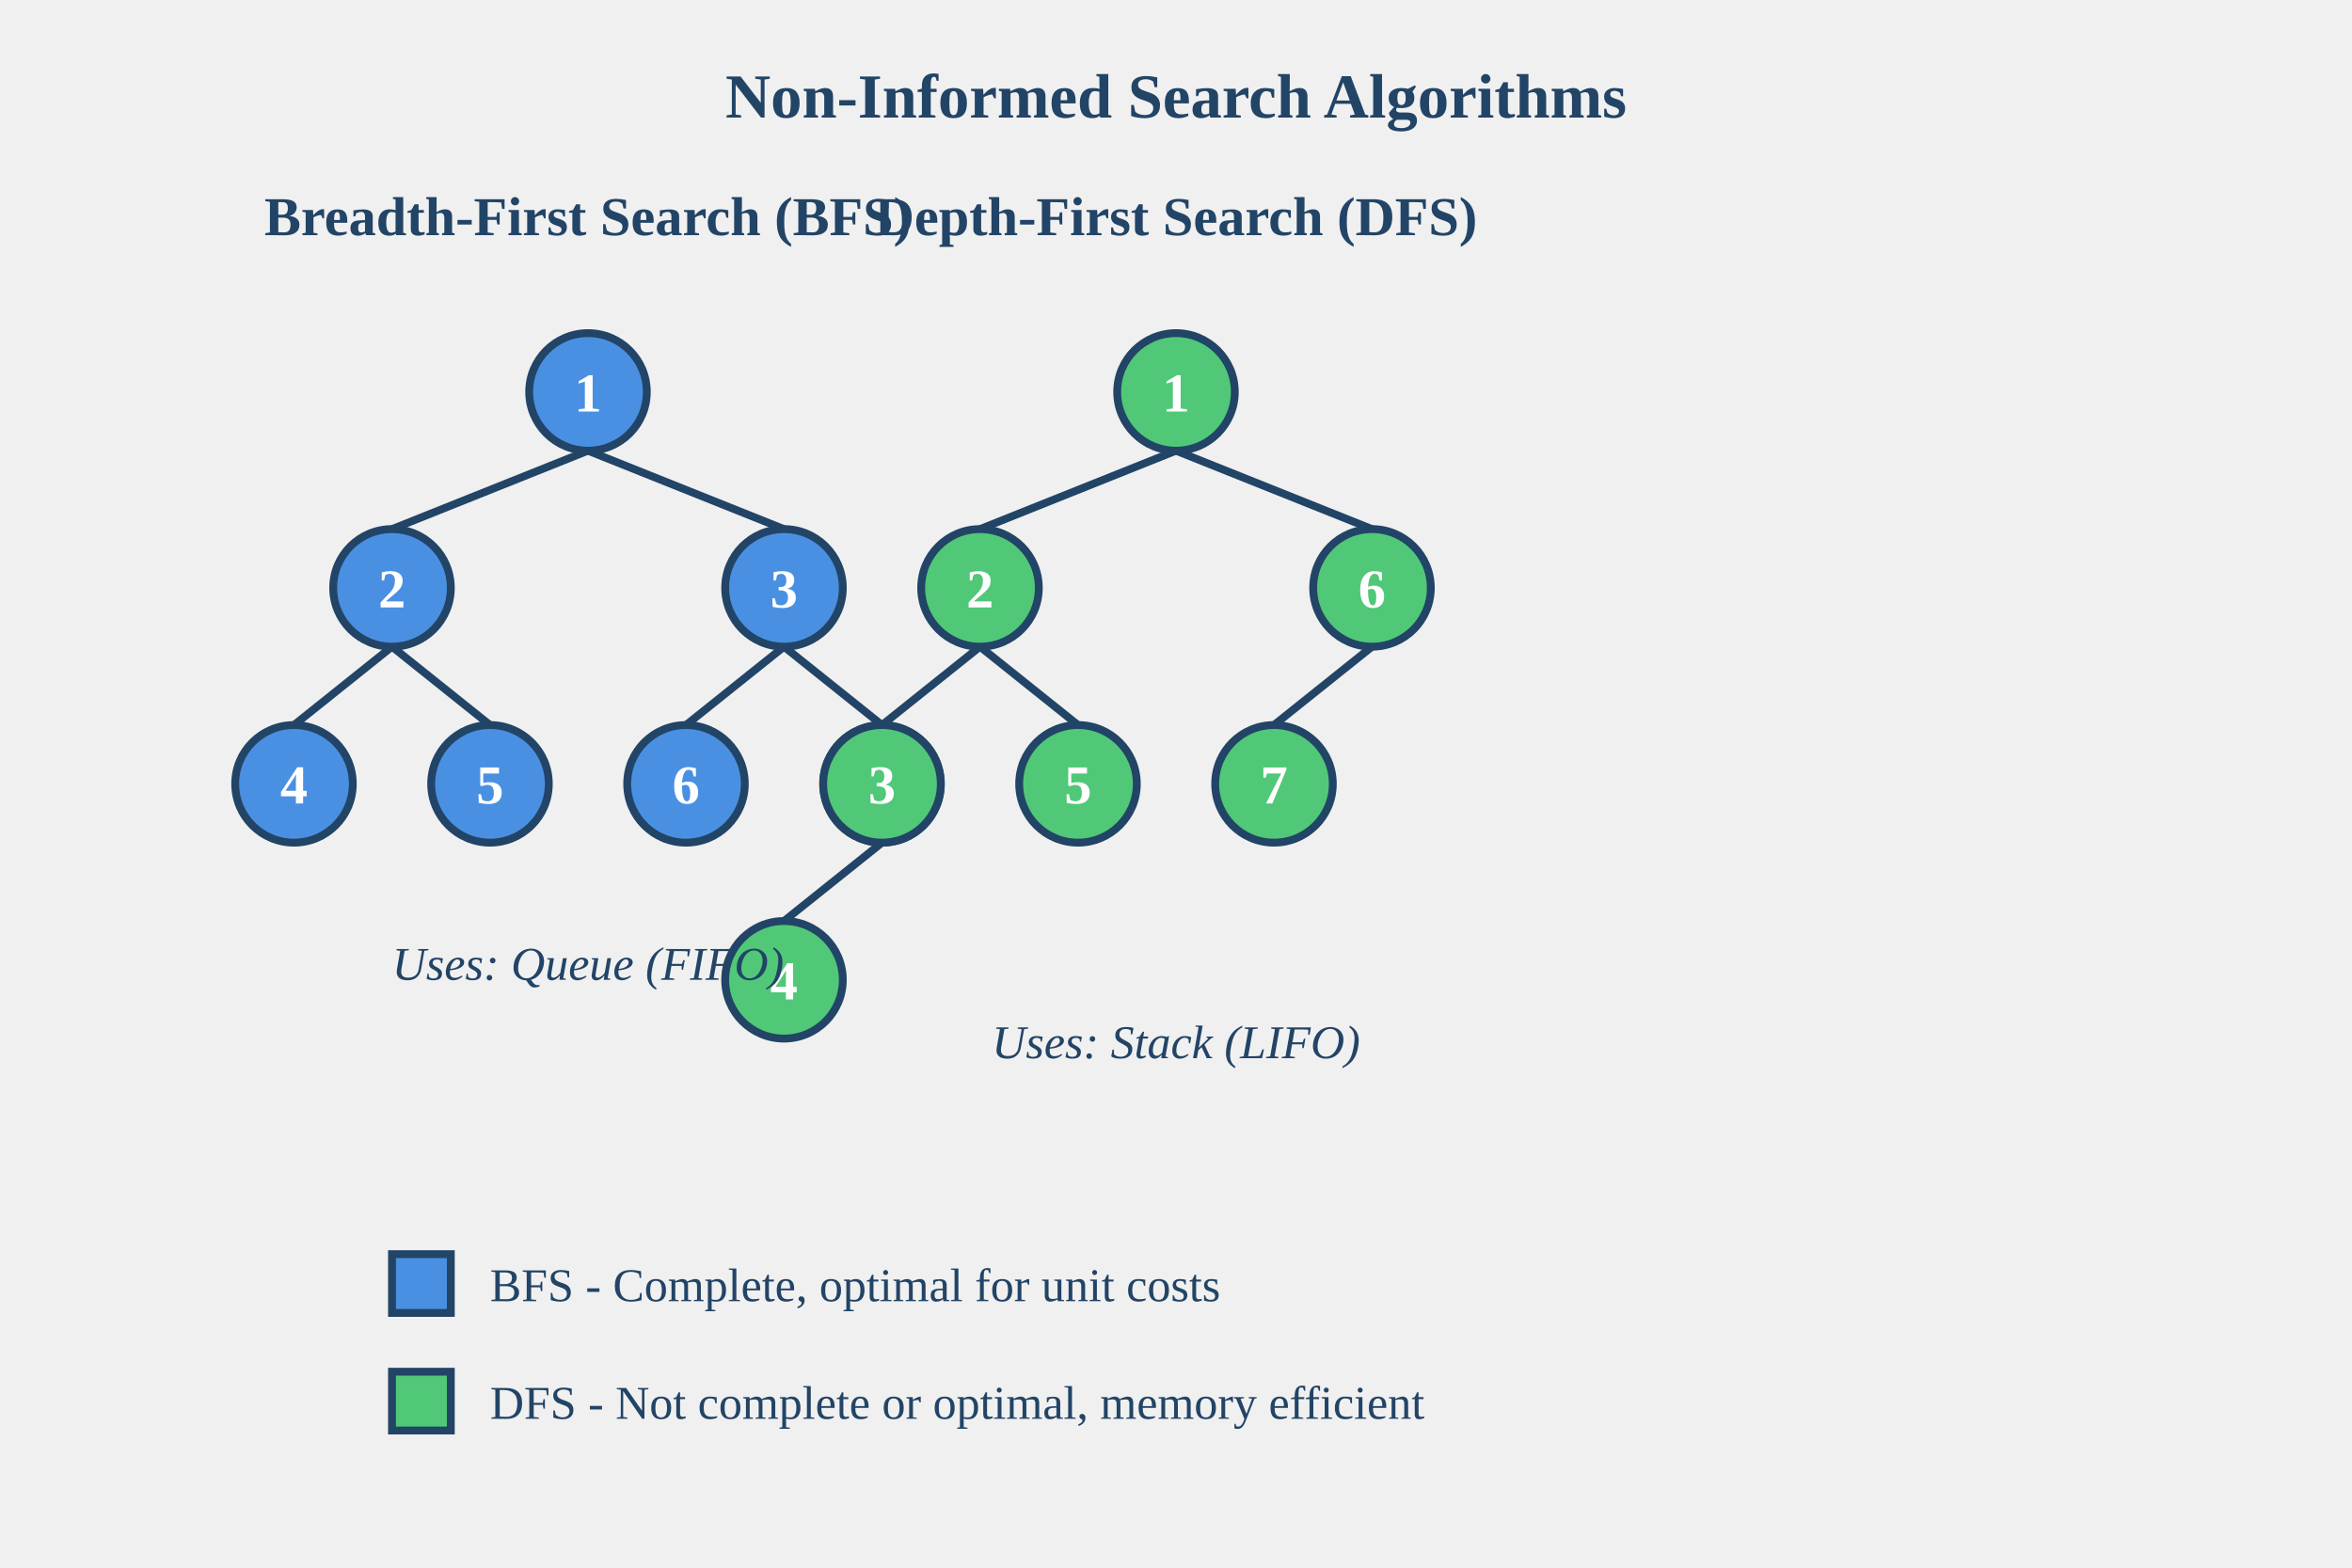
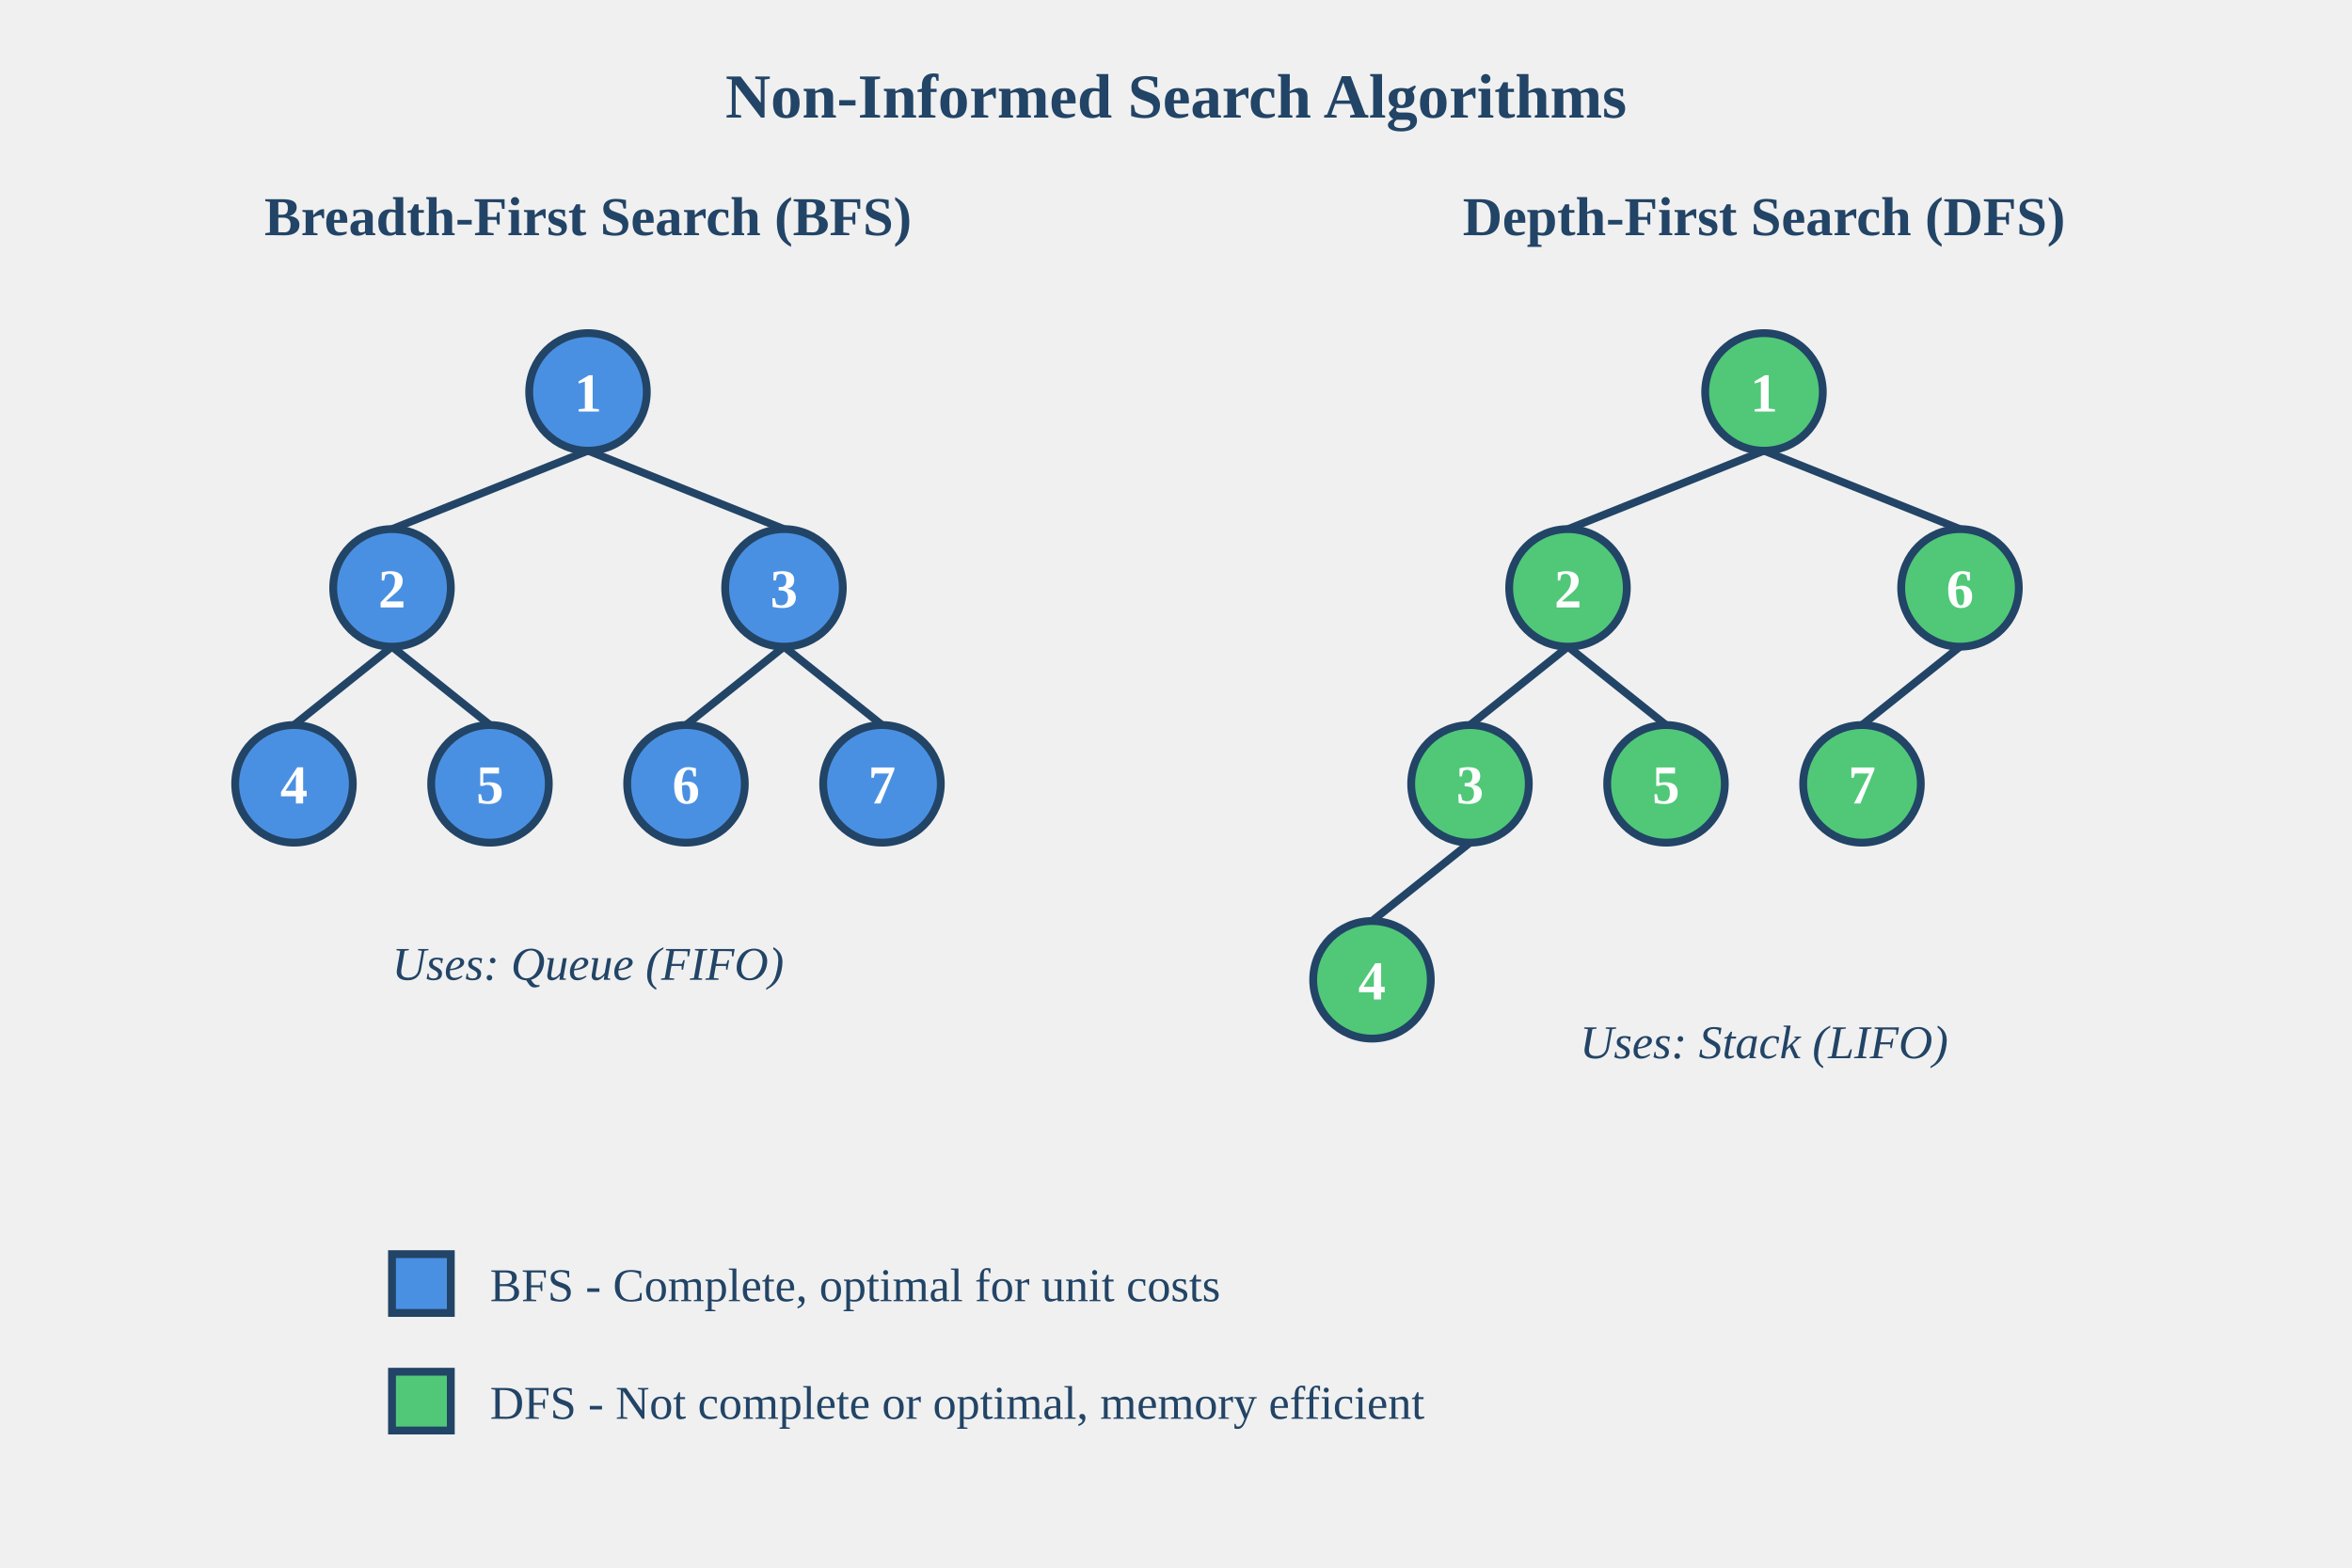
<svg xmlns="http://www.w3.org/2000/svg" width="600" height="400">
  <text x="300" y="30" text-anchor="middle" fill="#224466" font-size="16" font-weight="bold">
        Non-Informed Search Algorithms
    </text>
  <text x="150" y="60" text-anchor="middle" fill="#224466" font-size="14" font-weight="bold">
        Breadth-First Search (BFS)
    </text>
  <circle cx="150" cy="100" r="15" fill="#4a90e2" stroke="#224466" stroke-width="2" />
  <text x="150" y="105" text-anchor="middle" fill="white" font-size="14" font-weight="bold">1</text>
  <circle cx="100" cy="150" r="15" fill="#4a90e2" stroke="#224466" stroke-width="2" />
  <text x="100" y="155" text-anchor="middle" fill="white" font-size="14" font-weight="bold">2</text>
  <circle cx="200" cy="150" r="15" fill="#4a90e2" stroke="#224466" stroke-width="2" />
  <text x="200" y="155" text-anchor="middle" fill="white" font-size="14" font-weight="bold">3</text>
  <circle cx="75" cy="200" r="15" fill="#4a90e2" stroke="#224466" stroke-width="2" />
  <text x="75" y="205" text-anchor="middle" fill="white" font-size="14" font-weight="bold">4</text>
  <circle cx="125" cy="200" r="15" fill="#4a90e2" stroke="#224466" stroke-width="2" />
  <text x="125" y="205" text-anchor="middle" fill="white" font-size="14" font-weight="bold">5</text>
  <circle cx="175" cy="200" r="15" fill="#4a90e2" stroke="#224466" stroke-width="2" />
  <text x="175" y="205" text-anchor="middle" fill="white" font-size="14" font-weight="bold">6</text>
  <circle cx="225" cy="200" r="15" fill="#4a90e2" stroke="#224466" stroke-width="2" />
  <text x="225" y="205" text-anchor="middle" fill="white" font-size="14" font-weight="bold">7</text>
  <line x1="150" y1="115" x2="100" y2="135" stroke="#224466" stroke-width="2" />
  <line x1="150" y1="115" x2="200" y2="135" stroke="#224466" stroke-width="2" />
  <line x1="100" y1="165" x2="75" y2="185" stroke="#224466" stroke-width="2" />
  <line x1="100" y1="165" x2="125" y2="185" stroke="#224466" stroke-width="2" />
  <line x1="200" y1="165" x2="175" y2="185" stroke="#224466" stroke-width="2" />
  <line x1="200" y1="165" x2="225" y2="185" stroke="#224466" stroke-width="2" />
-   <text x="300" y="60" text-anchor="middle" fill="#224466" font-size="14" font-weight="bold">
+   <text x="450" y="60" text-anchor="middle" fill="#224466" font-size="14" font-weight="bold">
        Depth-First Search (DFS)
    </text>
-   <circle cx="300" cy="100" r="15" fill="#50c878" stroke="#224466" stroke-width="2" />
-   <text x="300" y="105" text-anchor="middle" fill="white" font-size="14" font-weight="bold">1</text>
-   <circle cx="250" cy="150" r="15" fill="#50c878" stroke="#224466" stroke-width="2" />
-   <text x="250" y="155" text-anchor="middle" fill="white" font-size="14" font-weight="bold">2</text>
-   <circle cx="350" cy="150" r="15" fill="#50c878" stroke="#224466" stroke-width="2" />
-   <text x="350" y="155" text-anchor="middle" fill="white" font-size="14" font-weight="bold">6</text>
-   <circle cx="225" cy="200" r="15" fill="#50c878" stroke="#224466" stroke-width="2" />
-   <text x="225" y="205" text-anchor="middle" fill="white" font-size="14" font-weight="bold">3</text>
-   <circle cx="275" cy="200" r="15" fill="#50c878" stroke="#224466" stroke-width="2" />
-   <text x="275" y="205" text-anchor="middle" fill="white" font-size="14" font-weight="bold">5</text>
-   <circle cx="325" cy="200" r="15" fill="#50c878" stroke="#224466" stroke-width="2" />
-   <text x="325" y="205" text-anchor="middle" fill="white" font-size="14" font-weight="bold">7</text>
-   <circle cx="200" cy="250" r="15" fill="#50c878" stroke="#224466" stroke-width="2" />
-   <text x="200" y="255" text-anchor="middle" fill="white" font-size="14" font-weight="bold">4</text>
-   <line x1="300" y1="115" x2="250" y2="135" stroke="#224466" stroke-width="2" />
-   <line x1="300" y1="115" x2="350" y2="135" stroke="#224466" stroke-width="2" />
-   <line x1="250" y1="165" x2="225" y2="185" stroke="#224466" stroke-width="2" />
-   <line x1="250" y1="165" x2="275" y2="185" stroke="#224466" stroke-width="2" />
-   <line x1="350" y1="165" x2="325" y2="185" stroke="#224466" stroke-width="2" />
-   <line x1="225" y1="215" x2="200" y2="235" stroke="#224466" stroke-width="2" />
+   <circle cx="450" cy="100" r="15" fill="#50c878" stroke="#224466" stroke-width="2" />
+   <text x="450" y="105" text-anchor="middle" fill="white" font-size="14" font-weight="bold">1</text>
+   <circle cx="400" cy="150" r="15" fill="#50c878" stroke="#224466" stroke-width="2" />
+   <text x="400" y="155" text-anchor="middle" fill="white" font-size="14" font-weight="bold">2</text>
+   <circle cx="500" cy="150" r="15" fill="#50c878" stroke="#224466" stroke-width="2" />
+   <text x="500" y="155" text-anchor="middle" fill="white" font-size="14" font-weight="bold">6</text>
+   <circle cx="375" cy="200" r="15" fill="#50c878" stroke="#224466" stroke-width="2" />
+   <text x="375" y="205" text-anchor="middle" fill="white" font-size="14" font-weight="bold">3</text>
+   <circle cx="425" cy="200" r="15" fill="#50c878" stroke="#224466" stroke-width="2" />
+   <text x="425" y="205" text-anchor="middle" fill="white" font-size="14" font-weight="bold">5</text>
+   <circle cx="475" cy="200" r="15" fill="#50c878" stroke="#224466" stroke-width="2" />
+   <text x="475" y="205" text-anchor="middle" fill="white" font-size="14" font-weight="bold">7</text>
+   <circle cx="350" cy="250" r="15" fill="#50c878" stroke="#224466" stroke-width="2" />
+   <text x="350" y="255" text-anchor="middle" fill="white" font-size="14" font-weight="bold">4</text>
+   <line x1="450" y1="115" x2="400" y2="135" stroke="#224466" stroke-width="2" />
+   <line x1="450" y1="115" x2="500" y2="135" stroke="#224466" stroke-width="2" />
+   <line x1="400" y1="165" x2="375" y2="185" stroke="#224466" stroke-width="2" />
+   <line x1="400" y1="165" x2="425" y2="185" stroke="#224466" stroke-width="2" />
+   <line x1="500" y1="165" x2="475" y2="185" stroke="#224466" stroke-width="2" />
+   <line x1="375" y1="215" x2="350" y2="235" stroke="#224466" stroke-width="2" />
  <text x="150" y="250" text-anchor="middle" fill="#224466" font-size="12" font-style="italic">Uses: Queue (FIFO)</text>
-   <text x="300" y="270" text-anchor="middle" fill="#224466" font-size="12" font-style="italic">Uses: Stack (LIFO)</text>
+   <text x="450" y="270" text-anchor="middle" fill="#224466" font-size="12" font-style="italic">Uses: Stack (LIFO)</text>
  <rect x="100" y="320" width="15" height="15" fill="#4a90e2" stroke="#224466" stroke-width="2" />
  <text x="125" y="332" fill="#224466" font-size="12">BFS - Complete, optimal for unit costs</text>
  <rect x="100" y="350" width="15" height="15" fill="#50c878" stroke="#224466" stroke-width="2" />
  <text x="125" y="362" fill="#224466" font-size="12">DFS - Not complete or optimal, memory efficient</text>
</svg>
